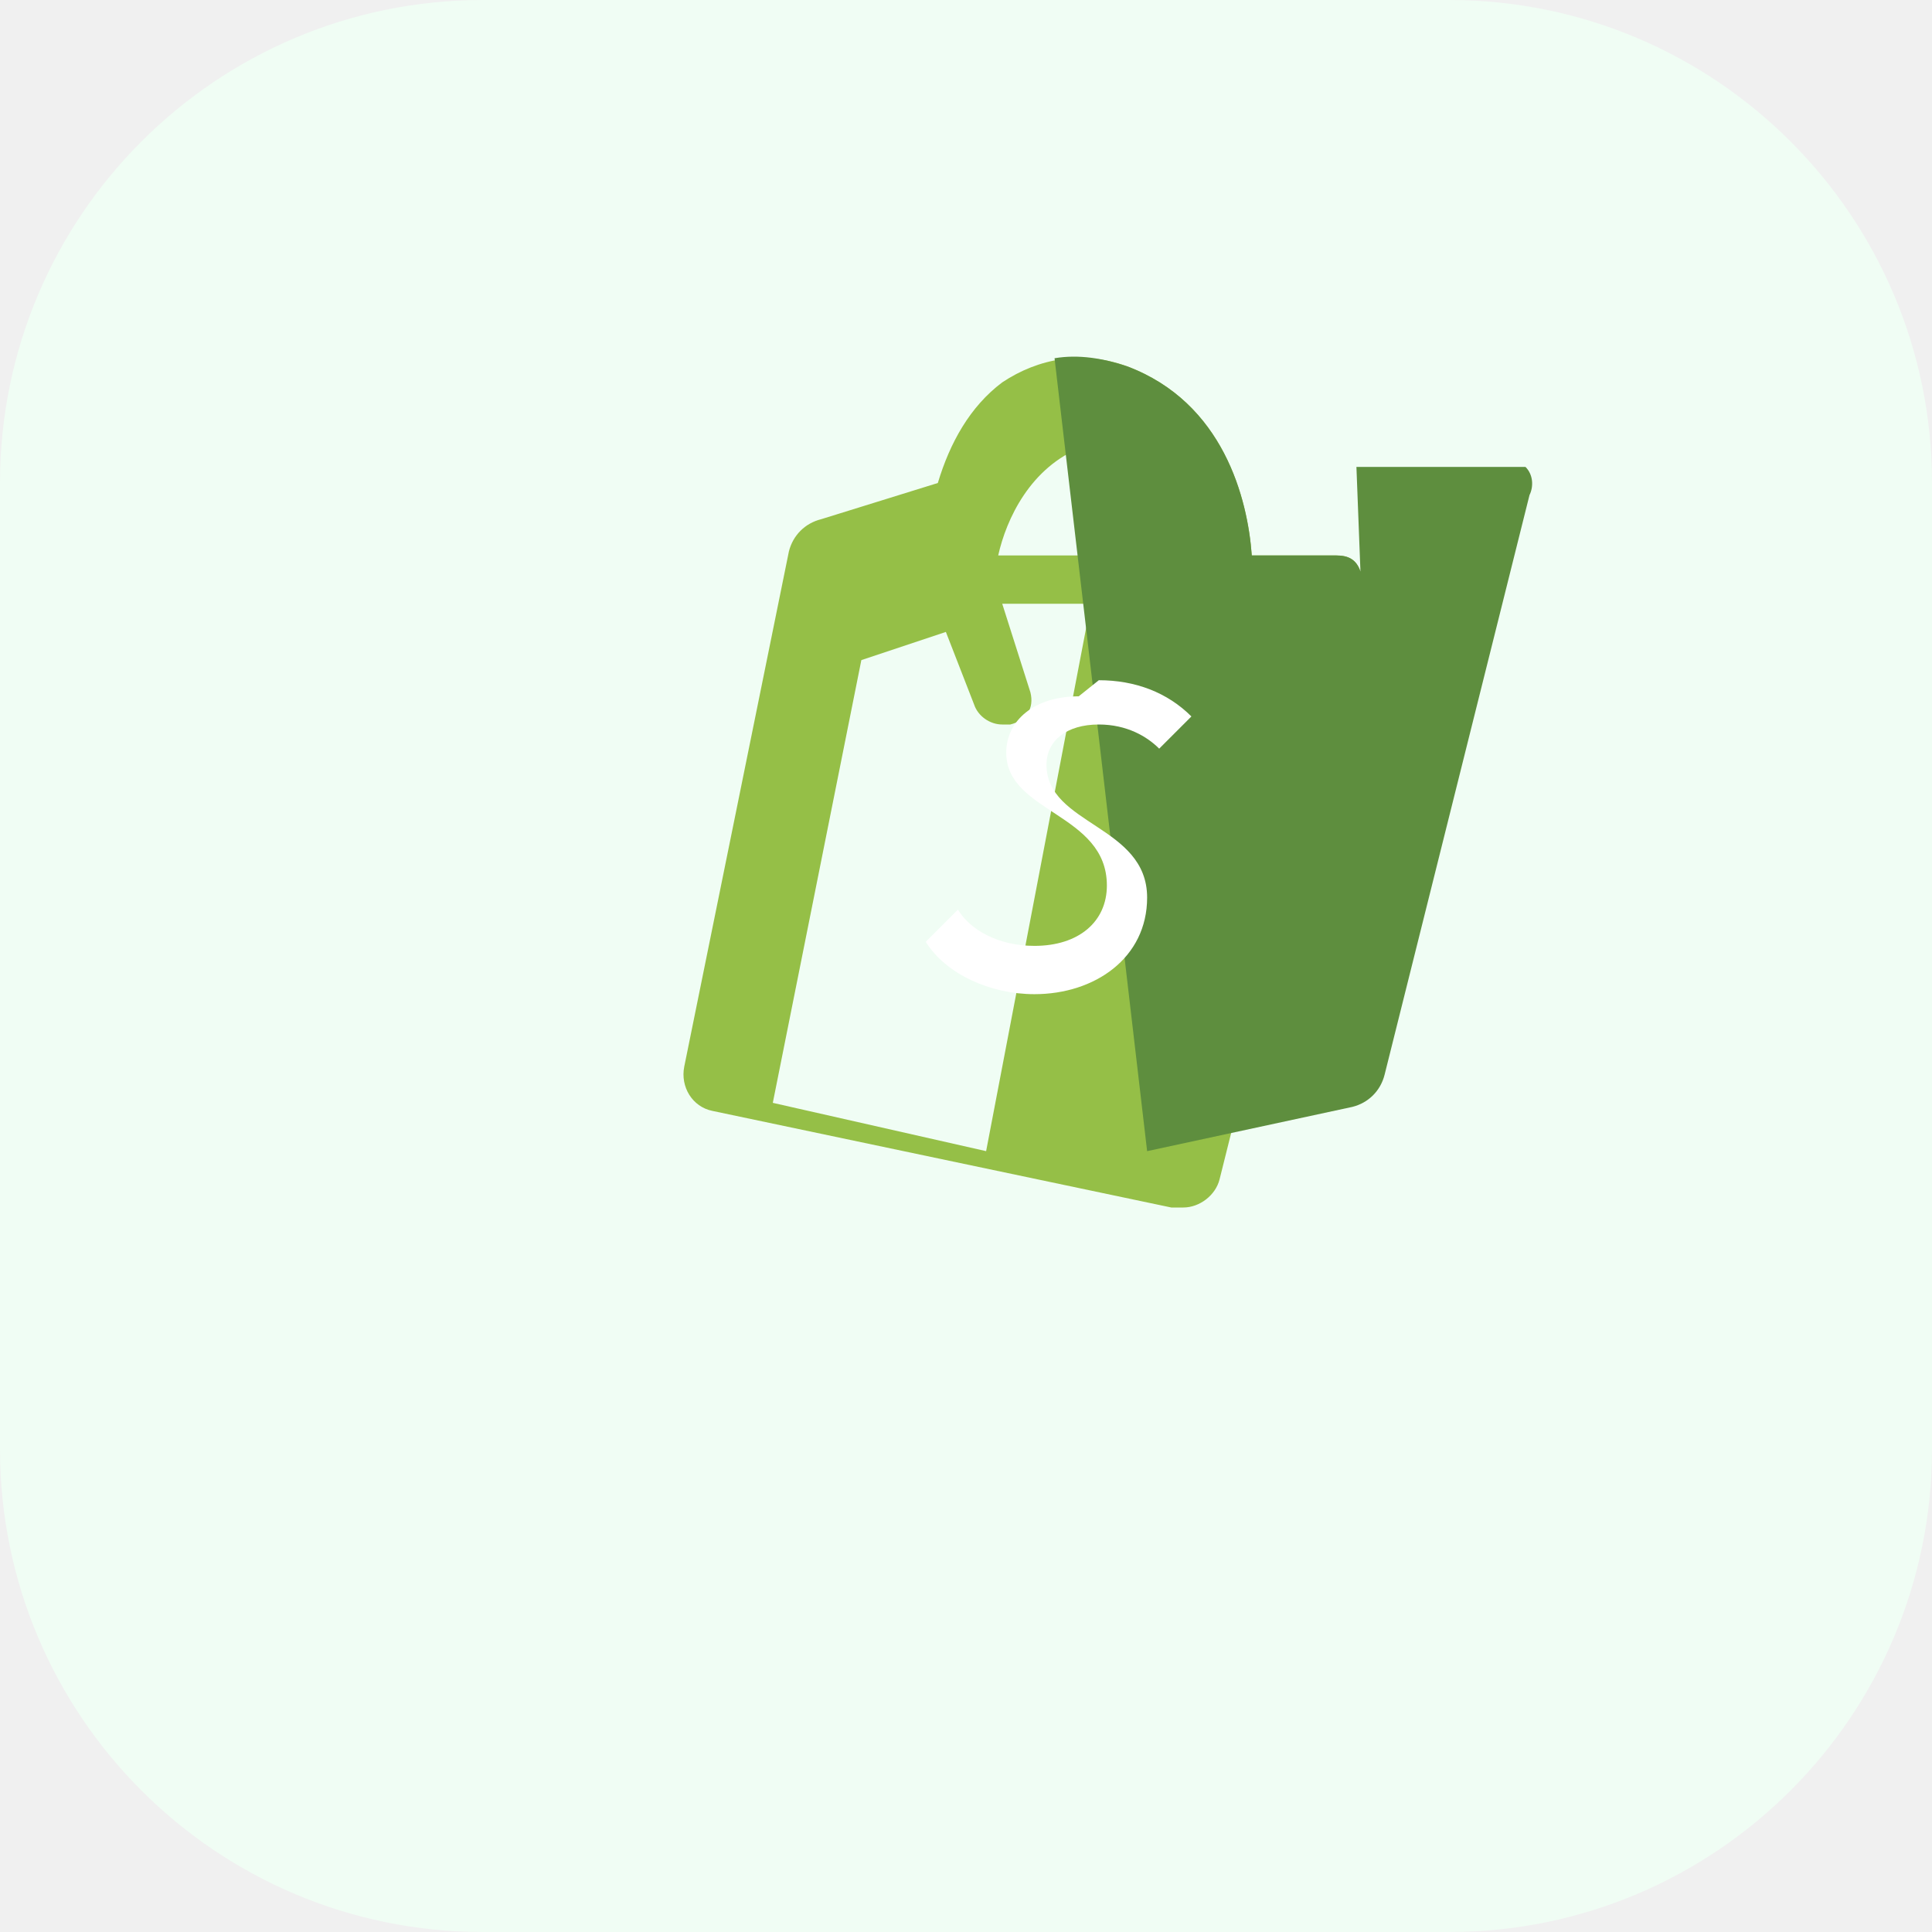
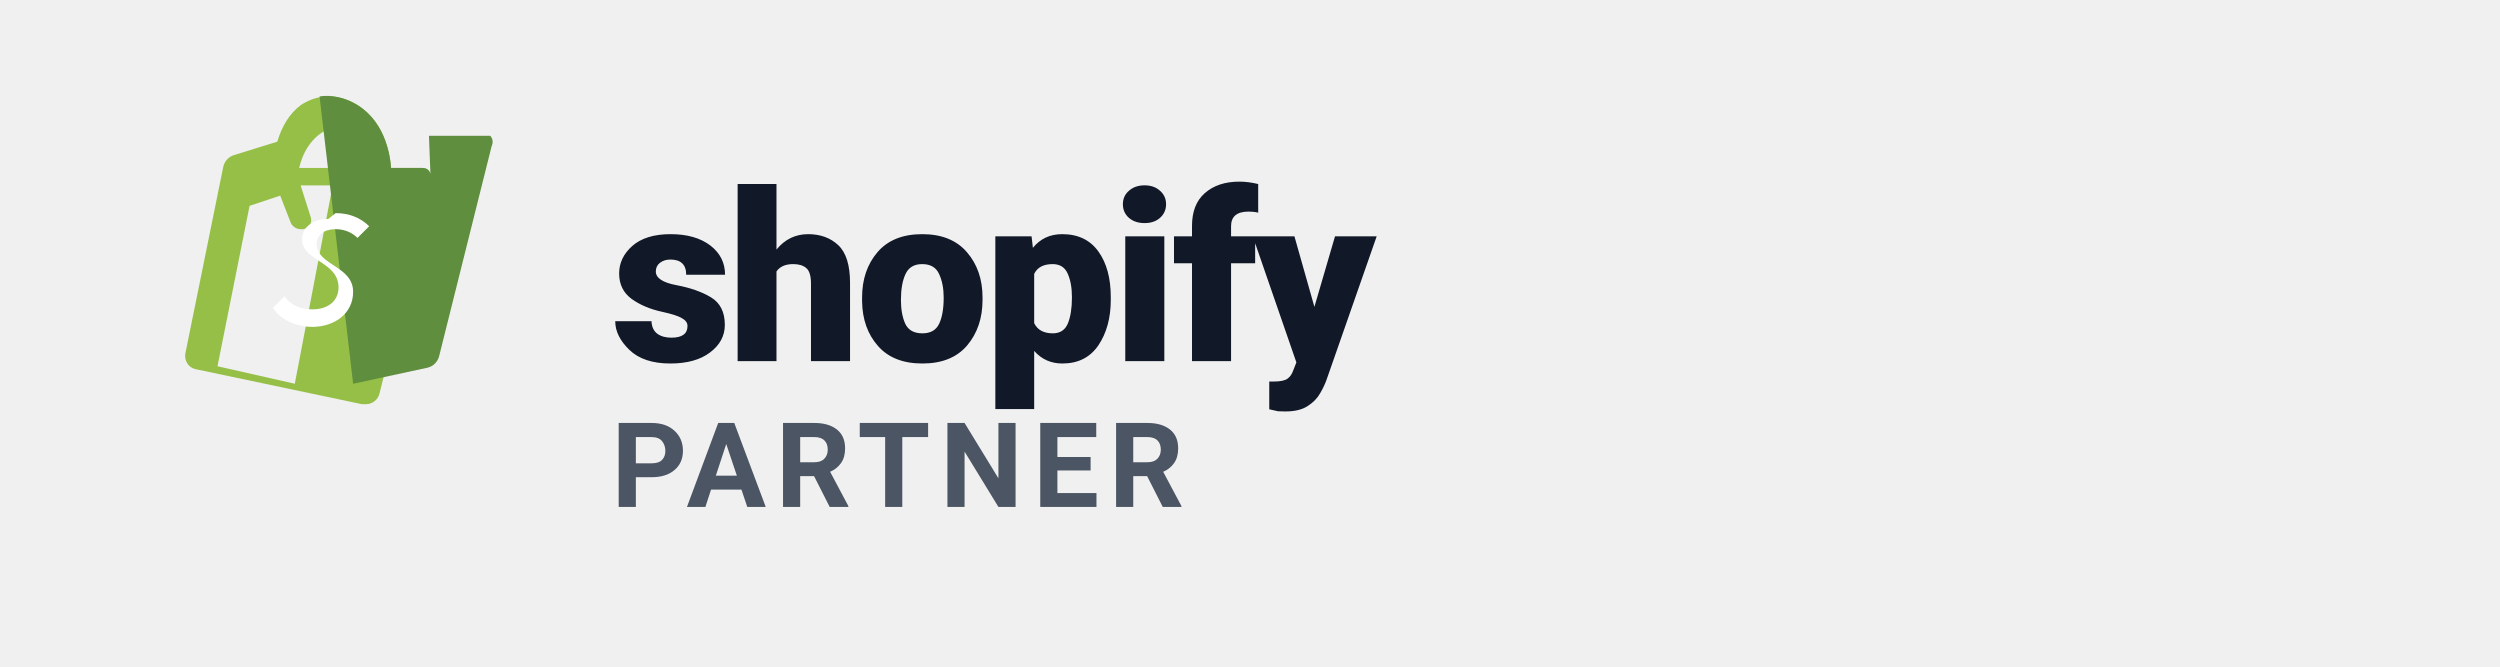
- <svg xmlns="http://www.w3.org/2000/svg" viewBox="0 0 48 48" width="44" height="44" fill="none">
-   <rect width="48" height="48" rx="12" fill="#F0FDF4" />
-   <g transform="translate(10, 8)">
-     <path d="M23.8 6.2c-.1-.3-.3-.4-.6-.4h-2.1c-.1-1.4-.7-3.8-3.1-4.7-1.1-.4-2.2-.2-3.1.4-.8.6-1.3 1.5-1.6 2.5l-2.9.9c-.4.1-.7.4-.8.8l-2.6 12.8c-.1.5.2 1 .7 1.1l11.4 2.4c.1 0 .2 0 .3 0 .4 0 .8-.3.9-.7l3.6-14.4c.1-.2.1-.5-.1-.7zM16.9 3.1c1.3.5 1.7 2 1.8 2.7h-3.9c.2-.9.8-2.2 2.1-2.7zm-2.4 17.5L9.2 19.4l2.2-11 2.1-.7.7 1.8c.1.3.4.5.7.5.1 0 .1 0 .2 0 .4-.1.6-.4.5-.8L14.9 7h2.2l-2.6 13.6z" fill="#95BF47" />
-     <path d="M23.8 6.2c-.1-.3-.3-.4-.6-.4h-2.1c-.1-1.4-.7-3.8-3.1-4.7-.6-.2-1.2-.3-1.8-.2l2.3 19.7 5.1-1.1c.4-.1.7-.4.8-.8l3.6-14.4c.1-.2.1-.5-.1-.7h-4.2z" fill="#5E8E3E" />
-     <path d="M16.8 9.3c-1.1 0-1.8.6-1.8 1.4 0 1.5 2.5 1.5 2.5 3.3 0 .9-.7 1.5-1.8 1.5-.9 0-1.6-.4-1.9-.9l-.8.8c.5.8 1.6 1.3 2.7 1.3 1.5 0 2.8-.9 2.8-2.4 0-1.8-2.5-1.8-2.5-3.3 0-.6.5-1 1.3-1 .7 0 1.2.3 1.5.6l.8-.8c-.6-.6-1.4-.9-2.3-.9z" fill="#FFFFFF" />
+ <svg xmlns="http://www.w3.org/2000/svg" viewBox="0 0 180 48" height="42" fill="none">
+   <g transform="translate(6, 6)">
+     <g transform="scale(1.05)">
+       <path d="M23.8 6.2c-.1-.3-.3-.4-.6-.4h-2.1c-.1-1.4-.7-3.8-3.1-4.7-1.1-.4-2.2-.2-3.1.4-.8.6-1.3 1.5-1.6 2.5l-2.9.9c-.4.1-.7.4-.8.8l-2.6 12.8c-.1.5.2 1 .7 1.1l11.4 2.4c.1 0 .2 0 .3 0 .4 0 .8-.3.9-.7l3.6-14.4c.1-.2.1-.5-.1-.7zM16.9 3.1c1.3.5 1.7 2 1.8 2.7h-3.9c.2-.9.8-2.2 2.1-2.7zm-2.4 17.5L9.2 19.4l2.2-11 2.1-.7.7 1.8c.1.3.4.5.7.5.1 0 .1 0 .2 0 .4-.1.6-.4.5-.8L14.9 7h2.2l-2.6 13.6z" fill="#95BF47" />
+       <path d="M23.8 6.2c-.1-.3-.3-.4-.6-.4h-2.1c-.1-1.4-.7-3.8-3.1-4.7-.6-.2-1.2-.3-1.8-.2l2.3 19.7 5.1-1.1c.4-.1.7-.4.8-.8l3.6-14.4c.1-.2.1-.5-.1-.7h-4.2z" fill="#5E8E3E" />
+       <path d="M16.8 9.3c-1.1 0-1.8.6-1.8 1.4 0 1.5 2.5 1.5 2.5 3.3 0 .9-.7 1.5-1.8 1.5-.9 0-1.6-.4-1.9-.9l-.8.8c.5.8 1.6 1.3 2.7 1.3 1.5 0 2.8-.9 2.8-2.4 0-1.8-2.5-1.8-2.5-3.3 0-.6.5-1 1.3-1 .7 0 1.2.3 1.5.6l.8-.8c-.6-.6-1.4-.9-2.3-.9z" fill="#FFFFFF" />
+     </g>
+     <text x="38" y="20" font-family="'Adobe Clean', 'Plus Jakarta Sans', -apple-system, BlinkMacSystemFont, 'Segoe UI', Roboto, sans-serif" font-size="17" font-weight="800" fill="#111827" letter-spacing="-0.02em">shopify</text>
+     <text x="38" y="30.5" font-family="'Adobe Clean', 'Plus Jakarta Sans', -apple-system, BlinkMacSystemFont, 'Segoe UI', Roboto, sans-serif" font-size="8.5" font-weight="700" fill="#4B5563" letter-spacing="0.08em">PARTNER</text>
  </g>
</svg>
